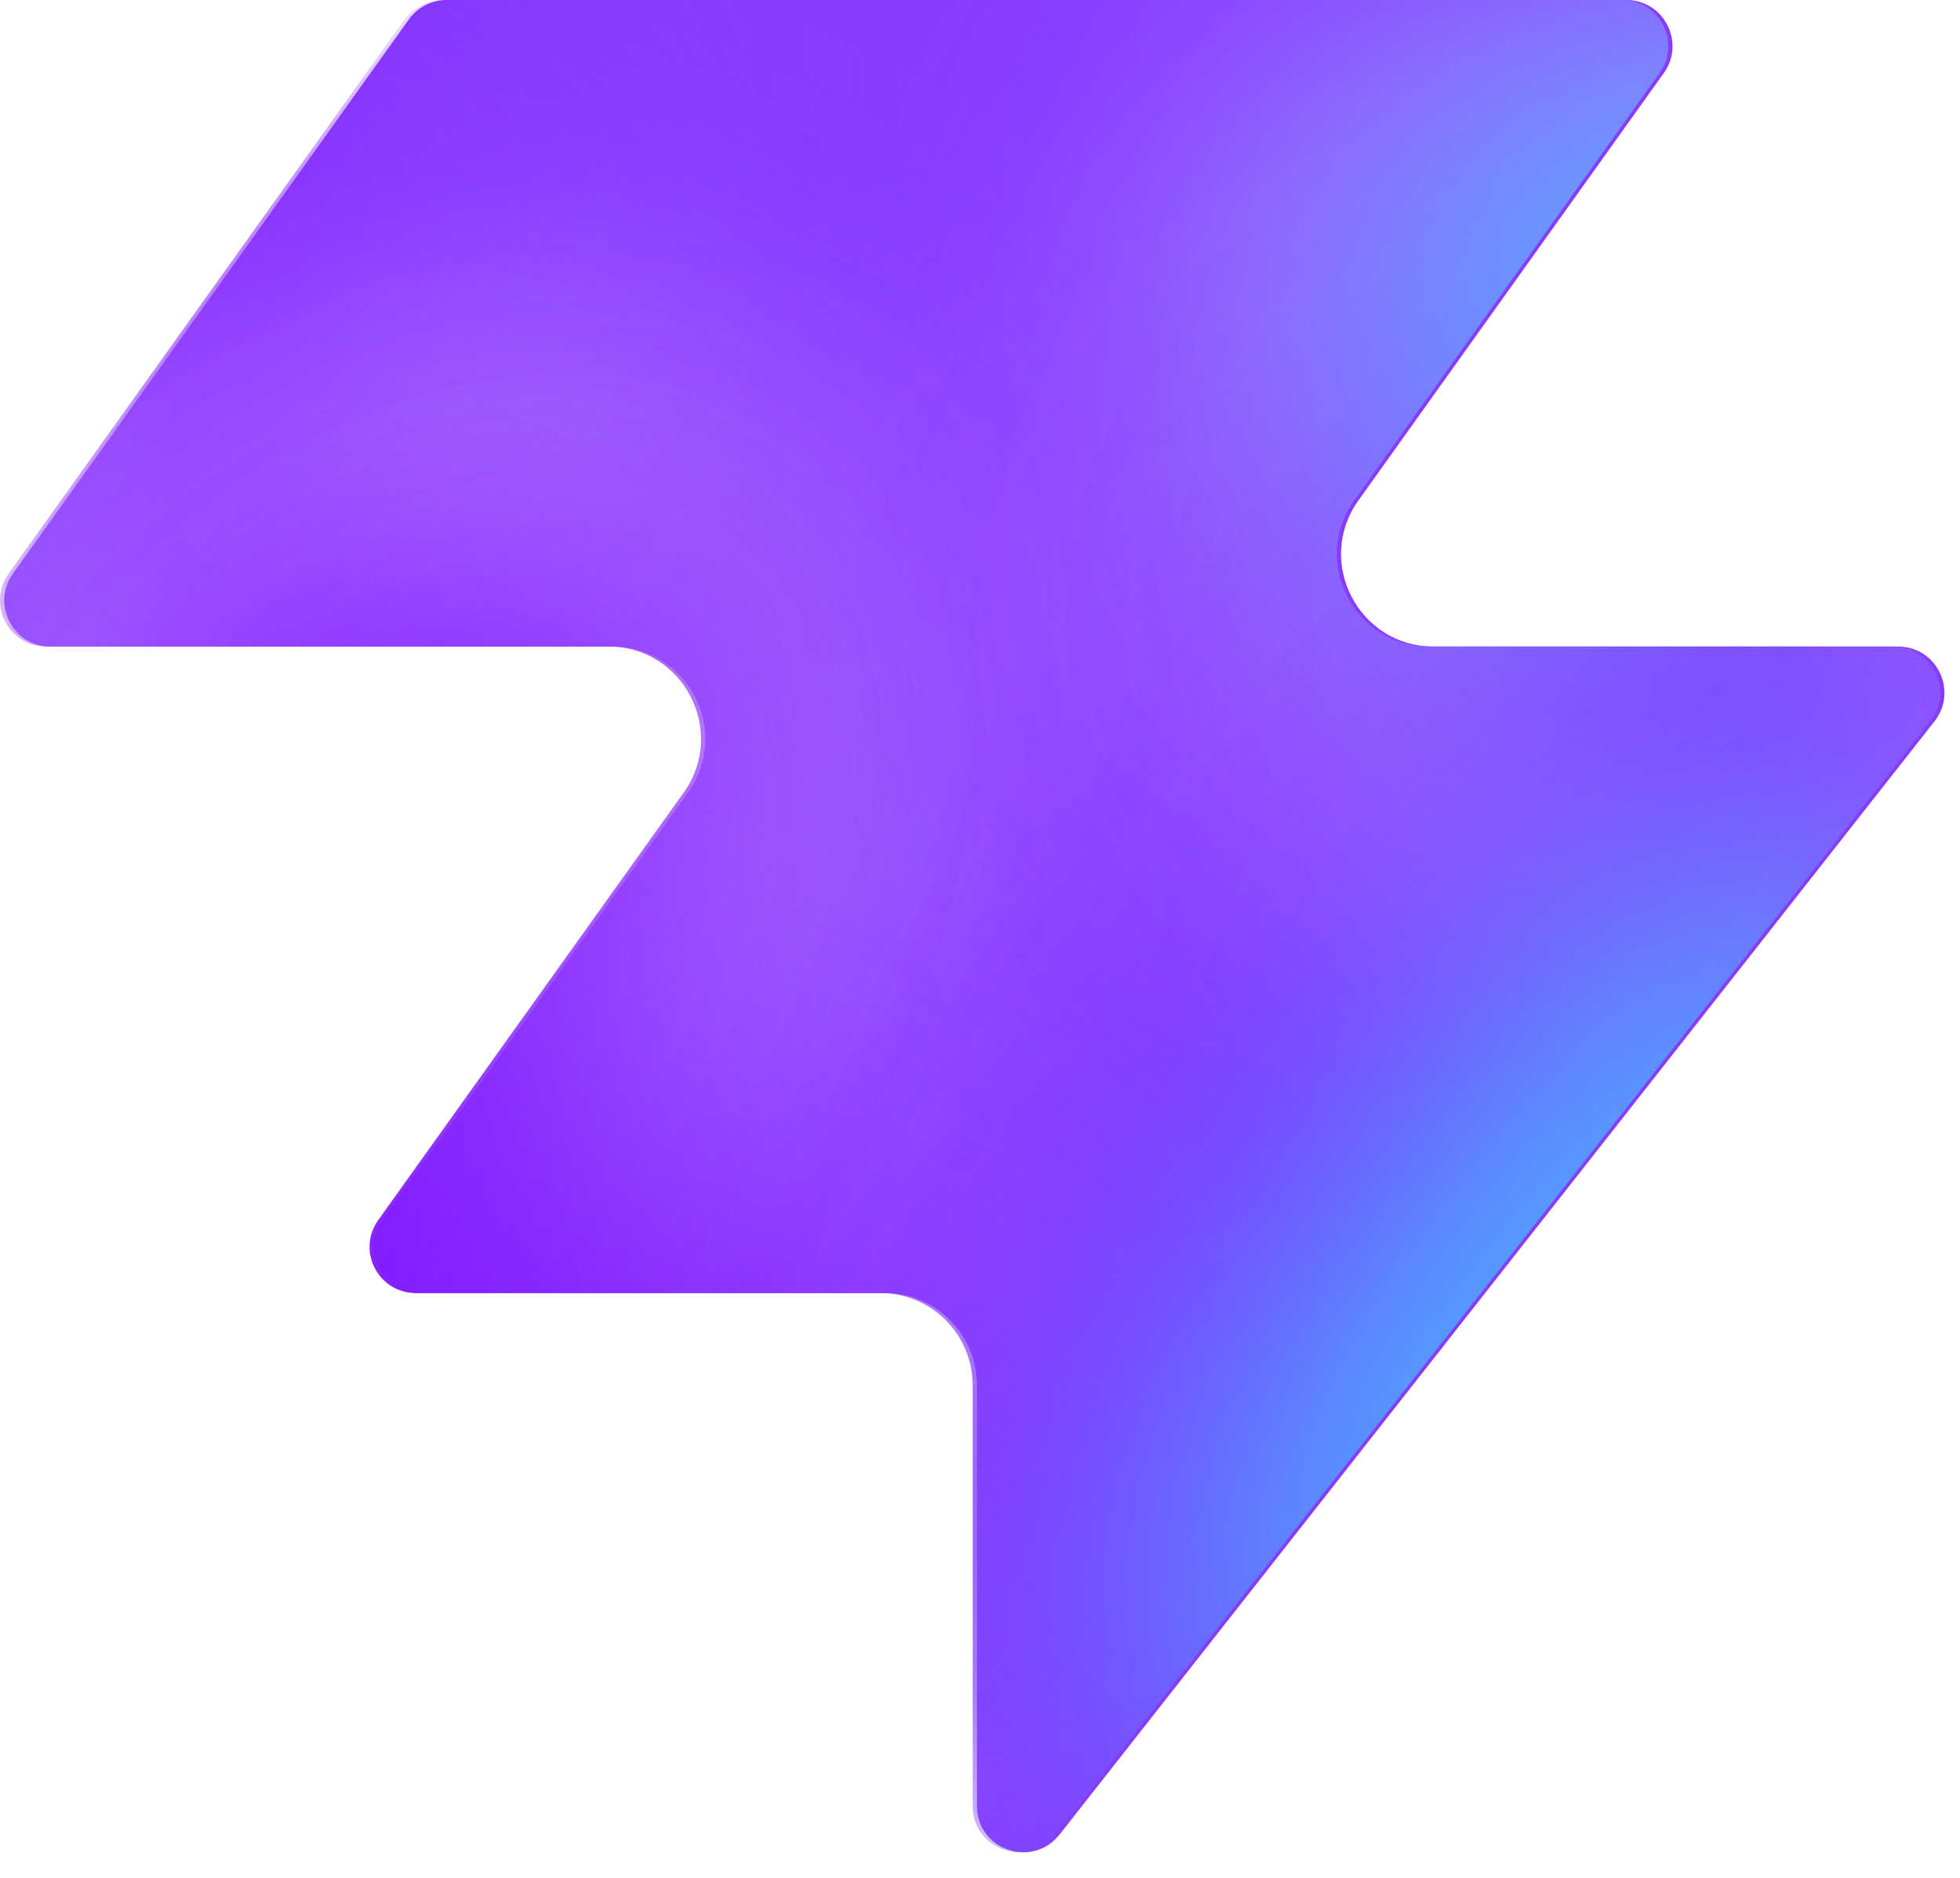
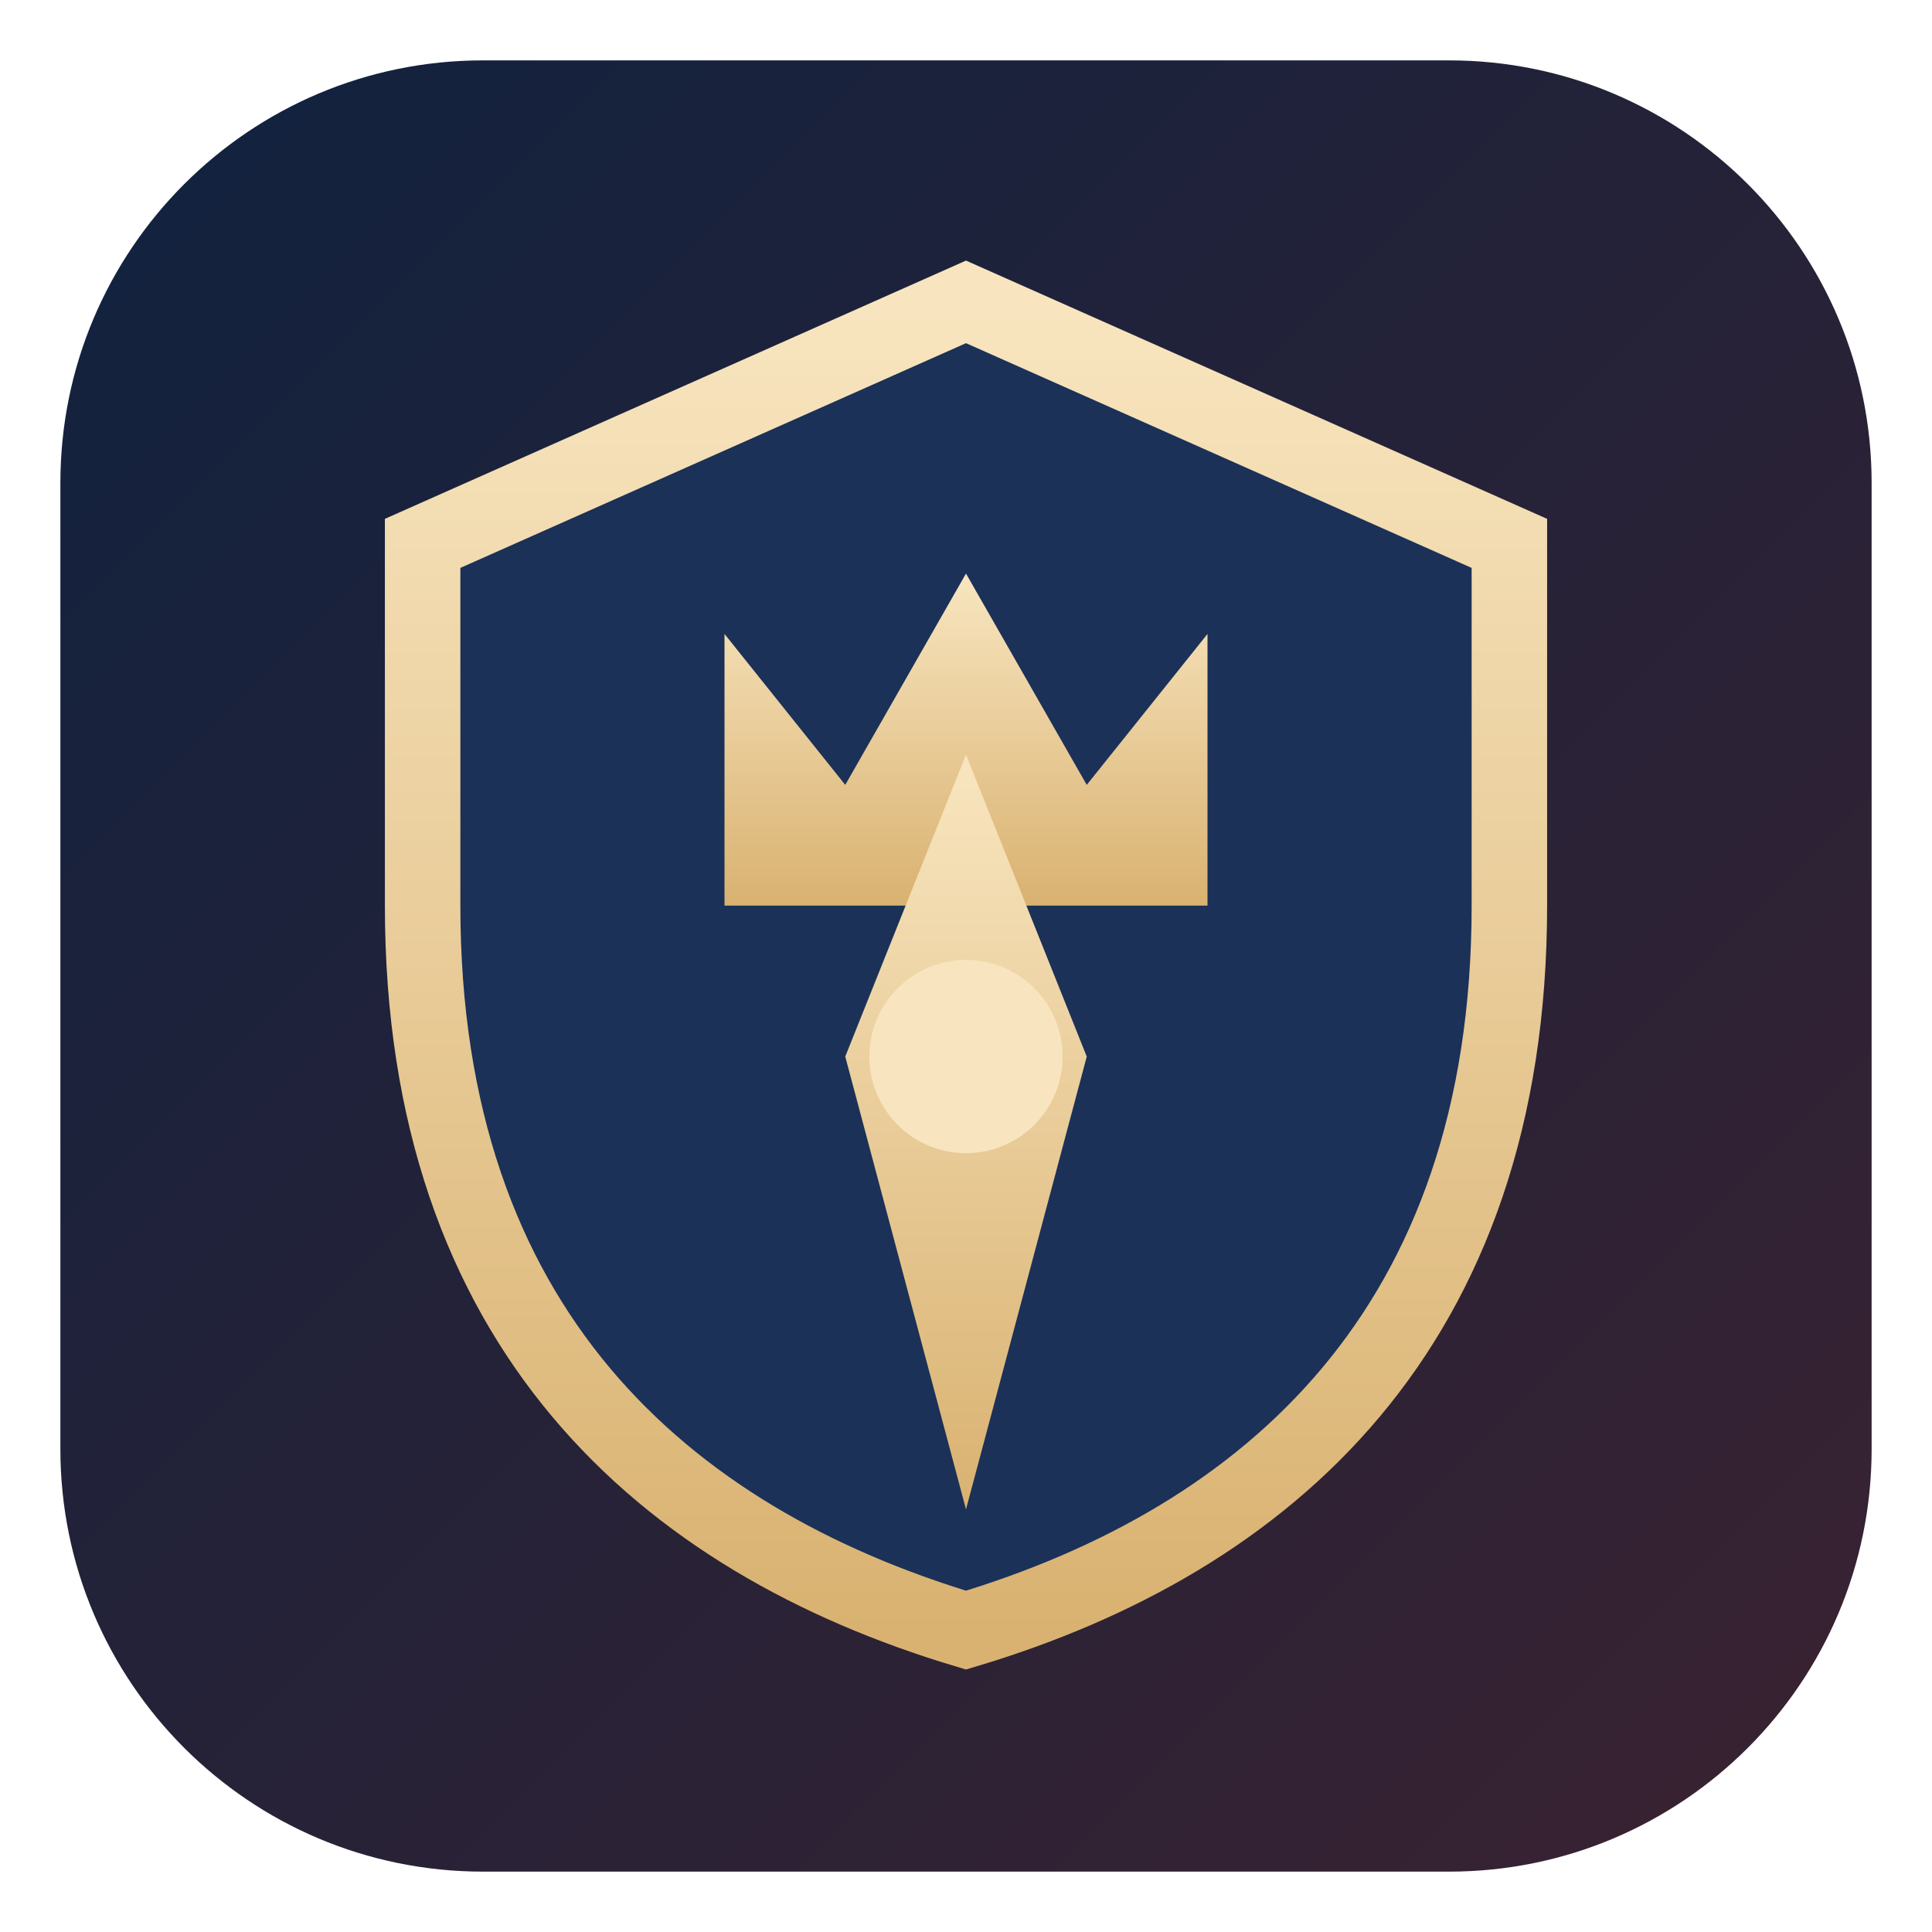
- <svg xmlns="http://www.w3.org/2000/svg" width="48" height="46" fill="none" viewBox="0 0 48 46">
-   <path fill="#863bff" d="M25.946 44.938c-.664.845-2.021.375-2.021-.698V33.937a2.26 2.26 0 0 0-2.262-2.262H10.287c-.92 0-1.456-1.04-.92-1.788l7.48-10.471c1.07-1.497 0-3.578-1.842-3.578H1.237c-.92 0-1.456-1.04-.92-1.788L10.013.474c.214-.297.556-.474.92-.474h28.894c.92 0 1.456 1.04.92 1.788l-7.48 10.471c-1.07 1.498 0 3.579 1.842 3.579h11.377c.943 0 1.473 1.088.89 1.83L25.947 44.94z" style="fill:#863bff;fill:color(display-p3 .525 .23 1);fill-opacity:1" />
-   <mask id="a" width="48" height="46" x="0" y="0" maskUnits="userSpaceOnUse" style="mask-type:alpha">
-     <path fill="#000" d="M25.842 44.938c-.664.844-2.021.375-2.021-.698V33.937a2.26 2.26 0 0 0-2.262-2.262H10.183c-.92 0-1.456-1.04-.92-1.788l7.48-10.471c1.07-1.498 0-3.579-1.842-3.579H1.133c-.92 0-1.456-1.04-.92-1.787L9.91.473c.214-.297.556-.474.92-.474h28.894c.92 0 1.456 1.04.92 1.788l-7.48 10.471c-1.07 1.498 0 3.578 1.842 3.578h11.377c.943 0 1.473 1.088.89 1.832L25.843 44.94z" style="fill:#000;fill-opacity:1" />
-   </mask>
-   <g mask="url(#a)">
-     <g filter="url(#b)">
-       <ellipse cx="5.508" cy="14.704" fill="#ede6ff" rx="5.508" ry="14.704" style="fill:#ede6ff;fill:color(display-p3 .927 .903 1);fill-opacity:1" transform="matrix(.00324 1 1 -.00324 -4.47 31.516)" />
-     </g>
-     <g filter="url(#c)">
-       <ellipse cx="10.399" cy="29.851" fill="#ede6ff" rx="10.399" ry="29.851" style="fill:#ede6ff;fill:color(display-p3 .927 .903 1);fill-opacity:1" transform="matrix(.00324 1 1 -.00324 -39.328 7.883)" />
-     </g>
-     <g filter="url(#d)">
-       <ellipse cx="5.508" cy="30.487" fill="#7e14ff" rx="5.508" ry="30.487" style="fill:#7e14ff;fill:color(display-p3 .492 .077 1);fill-opacity:1" transform="rotate(89.814 -25.913 -14.639)scale(1 -1)" />
-     </g>
-     <g filter="url(#e)">
-       <ellipse cx="5.508" cy="30.599" fill="#7e14ff" rx="5.508" ry="30.599" style="fill:#7e14ff;fill:color(display-p3 .492 .077 1);fill-opacity:1" transform="rotate(89.814 -32.644 -3.334)scale(1 -1)" />
-     </g>
-     <g filter="url(#f)">
-       <ellipse cx="5.508" cy="30.599" fill="#7e14ff" rx="5.508" ry="30.599" style="fill:#7e14ff;fill:color(display-p3 .492 .077 1);fill-opacity:1" transform="matrix(.00324 1 1 -.00324 -34.34 30.47)" />
-     </g>
-     <g filter="url(#g)">
-       <ellipse cx="14.072" cy="22.078" fill="#ede6ff" rx="14.072" ry="22.078" style="fill:#ede6ff;fill:color(display-p3 .927 .903 1);fill-opacity:1" transform="rotate(93.35 24.506 48.493)scale(-1 1)" />
-     </g>
-     <g filter="url(#h)">
-       <ellipse cx="3.47" cy="21.501" fill="#7e14ff" rx="3.47" ry="21.501" style="fill:#7e14ff;fill:color(display-p3 .492 .077 1);fill-opacity:1" transform="rotate(89.009 28.708 47.59)scale(-1 1)" />
-     </g>
-     <g filter="url(#i)">
-       <ellipse cx="3.47" cy="21.501" fill="#7e14ff" rx="3.47" ry="21.501" style="fill:#7e14ff;fill:color(display-p3 .492 .077 1);fill-opacity:1" transform="rotate(89.009 28.708 47.59)scale(-1 1)" />
-     </g>
-     <g filter="url(#j)">
-       <ellipse cx=".387" cy="8.972" fill="#7e14ff" rx="4.407" ry="29.108" style="fill:#7e14ff;fill:color(display-p3 .492 .077 1);fill-opacity:1" transform="rotate(39.51 .387 8.972)" />
-     </g>
-     <g filter="url(#k)">
-       <ellipse cx="47.523" cy="-6.092" fill="#7e14ff" rx="4.407" ry="29.108" style="fill:#7e14ff;fill:color(display-p3 .492 .077 1);fill-opacity:1" transform="rotate(37.892 47.523 -6.092)" />
-     </g>
-     <g filter="url(#l)">
-       <ellipse cx="41.412" cy="6.333" fill="#47bfff" rx="5.971" ry="9.665" style="fill:#47bfff;fill:color(display-p3 .28 .748 1);fill-opacity:1" transform="rotate(37.892 41.412 6.333)" />
-     </g>
-     <g filter="url(#m)">
-       <ellipse cx="-1.879" cy="38.332" fill="#7e14ff" rx="4.407" ry="29.108" style="fill:#7e14ff;fill:color(display-p3 .492 .077 1);fill-opacity:1" transform="rotate(37.892 -1.88 38.332)" />
-     </g>
-     <g filter="url(#n)">
-       <ellipse cx="-1.879" cy="38.332" fill="#7e14ff" rx="4.407" ry="29.108" style="fill:#7e14ff;fill:color(display-p3 .492 .077 1);fill-opacity:1" transform="rotate(37.892 -1.88 38.332)" />
-     </g>
-     <g filter="url(#o)">
-       <ellipse cx="35.651" cy="29.907" fill="#7e14ff" rx="4.407" ry="29.108" style="fill:#7e14ff;fill:color(display-p3 .492 .077 1);fill-opacity:1" transform="rotate(37.892 35.651 29.907)" />
-     </g>
-     <g filter="url(#p)">
-       <ellipse cx="38.418" cy="32.4" fill="#47bfff" rx="5.971" ry="15.297" style="fill:#47bfff;fill:color(display-p3 .28 .748 1);fill-opacity:1" transform="rotate(37.892 38.418 32.4)" />
-     </g>
-   </g>
+ <svg xmlns="http://www.w3.org/2000/svg" viewBox="0 0 64 64" role="img" aria-label="Honor of Kings emblem">
  <defs>
-     <filter id="b" width="60.045" height="41.654" x="-19.77" y="16.149" color-interpolation-filters="sRGB" filterUnits="userSpaceOnUse">
-       <feFlood flood-opacity="0" result="BackgroundImageFix" />
-       <feBlend in="SourceGraphic" in2="BackgroundImageFix" result="shape" />
-       <feGaussianBlur result="effect1_foregroundBlur_2002_17158" stdDeviation="7.659" />
-     </filter>
-     <filter id="c" width="90.34" height="51.437" x="-54.613" y="-7.533" color-interpolation-filters="sRGB" filterUnits="userSpaceOnUse">
-       <feFlood flood-opacity="0" result="BackgroundImageFix" />
-       <feBlend in="SourceGraphic" in2="BackgroundImageFix" result="shape" />
-       <feGaussianBlur result="effect1_foregroundBlur_2002_17158" stdDeviation="7.659" />
-     </filter>
-     <filter id="d" width="79.355" height="29.4" x="-49.64" y="2.03" color-interpolation-filters="sRGB" filterUnits="userSpaceOnUse">
-       <feFlood flood-opacity="0" result="BackgroundImageFix" />
-       <feBlend in="SourceGraphic" in2="BackgroundImageFix" result="shape" />
-       <feGaussianBlur result="effect1_foregroundBlur_2002_17158" stdDeviation="4.596" />
-     </filter>
-     <filter id="e" width="79.579" height="29.4" x="-45.045" y="20.029" color-interpolation-filters="sRGB" filterUnits="userSpaceOnUse">
-       <feFlood flood-opacity="0" result="BackgroundImageFix" />
-       <feBlend in="SourceGraphic" in2="BackgroundImageFix" result="shape" />
-       <feGaussianBlur result="effect1_foregroundBlur_2002_17158" stdDeviation="4.596" />
-     </filter>
-     <filter id="f" width="79.579" height="29.4" x="-43.513" y="21.178" color-interpolation-filters="sRGB" filterUnits="userSpaceOnUse">
-       <feFlood flood-opacity="0" result="BackgroundImageFix" />
-       <feBlend in="SourceGraphic" in2="BackgroundImageFix" result="shape" />
-       <feGaussianBlur result="effect1_foregroundBlur_2002_17158" stdDeviation="4.596" />
-     </filter>
-     <filter id="g" width="74.749" height="58.852" x="15.756" y="-17.901" color-interpolation-filters="sRGB" filterUnits="userSpaceOnUse">
-       <feFlood flood-opacity="0" result="BackgroundImageFix" />
-       <feBlend in="SourceGraphic" in2="BackgroundImageFix" result="shape" />
-       <feGaussianBlur result="effect1_foregroundBlur_2002_17158" stdDeviation="7.659" />
-     </filter>
-     <filter id="h" width="61.377" height="25.362" x="23.548" y="2.284" color-interpolation-filters="sRGB" filterUnits="userSpaceOnUse">
-       <feFlood flood-opacity="0" result="BackgroundImageFix" />
-       <feBlend in="SourceGraphic" in2="BackgroundImageFix" result="shape" />
-       <feGaussianBlur result="effect1_foregroundBlur_2002_17158" stdDeviation="4.596" />
-     </filter>
-     <filter id="i" width="61.377" height="25.362" x="23.548" y="2.284" color-interpolation-filters="sRGB" filterUnits="userSpaceOnUse">
-       <feFlood flood-opacity="0" result="BackgroundImageFix" />
-       <feBlend in="SourceGraphic" in2="BackgroundImageFix" result="shape" />
-       <feGaussianBlur result="effect1_foregroundBlur_2002_17158" stdDeviation="4.596" />
-     </filter>
-     <filter id="j" width="56.045" height="63.649" x="-27.636" y="-22.853" color-interpolation-filters="sRGB" filterUnits="userSpaceOnUse">
-       <feFlood flood-opacity="0" result="BackgroundImageFix" />
-       <feBlend in="SourceGraphic" in2="BackgroundImageFix" result="shape" />
-       <feGaussianBlur result="effect1_foregroundBlur_2002_17158" stdDeviation="4.596" />
-     </filter>
-     <filter id="k" width="54.814" height="64.646" x="20.116" y="-38.415" color-interpolation-filters="sRGB" filterUnits="userSpaceOnUse">
-       <feFlood flood-opacity="0" result="BackgroundImageFix" />
-       <feBlend in="SourceGraphic" in2="BackgroundImageFix" result="shape" />
-       <feGaussianBlur result="effect1_foregroundBlur_2002_17158" stdDeviation="4.596" />
-     </filter>
-     <filter id="l" width="33.541" height="35.313" x="24.641" y="-11.323" color-interpolation-filters="sRGB" filterUnits="userSpaceOnUse">
-       <feFlood flood-opacity="0" result="BackgroundImageFix" />
-       <feBlend in="SourceGraphic" in2="BackgroundImageFix" result="shape" />
-       <feGaussianBlur result="effect1_foregroundBlur_2002_17158" stdDeviation="4.596" />
-     </filter>
-     <filter id="m" width="54.814" height="64.646" x="-29.286" y="6.009" color-interpolation-filters="sRGB" filterUnits="userSpaceOnUse">
-       <feFlood flood-opacity="0" result="BackgroundImageFix" />
-       <feBlend in="SourceGraphic" in2="BackgroundImageFix" result="shape" />
-       <feGaussianBlur result="effect1_foregroundBlur_2002_17158" stdDeviation="4.596" />
-     </filter>
-     <filter id="n" width="54.814" height="64.646" x="-29.286" y="6.009" color-interpolation-filters="sRGB" filterUnits="userSpaceOnUse">
-       <feFlood flood-opacity="0" result="BackgroundImageFix" />
-       <feBlend in="SourceGraphic" in2="BackgroundImageFix" result="shape" />
-       <feGaussianBlur result="effect1_foregroundBlur_2002_17158" stdDeviation="4.596" />
-     </filter>
-     <filter id="o" width="54.814" height="64.646" x="8.244" y="-2.416" color-interpolation-filters="sRGB" filterUnits="userSpaceOnUse">
-       <feFlood flood-opacity="0" result="BackgroundImageFix" />
-       <feBlend in="SourceGraphic" in2="BackgroundImageFix" result="shape" />
-       <feGaussianBlur result="effect1_foregroundBlur_2002_17158" stdDeviation="4.596" />
-     </filter>
-     <filter id="p" width="39.409" height="43.623" x="18.713" y="10.588" color-interpolation-filters="sRGB" filterUnits="userSpaceOnUse">
-       <feFlood flood-opacity="0" result="BackgroundImageFix" />
-       <feBlend in="SourceGraphic" in2="BackgroundImageFix" result="shape" />
-       <feGaussianBlur result="effect1_foregroundBlur_2002_17158" stdDeviation="4.596" />
-     </filter>
+     <linearGradient id="bg" x1="0" y1="0" x2="1" y2="1">
+       <stop offset="0%" stop-color="#10223f" />
+       <stop offset="100%" stop-color="#3a2231" />
+     </linearGradient>
+     <linearGradient id="gold" x1="0" y1="0" x2="0" y2="1">
+       <stop offset="0%" stop-color="#f8e5bf" />
+       <stop offset="100%" stop-color="#d9b271" />
+     </linearGradient>
  </defs>
+   <rect x="2" y="2" width="60" height="60" rx="14" fill="url(#bg)" />
+   <path d="M32 10l18 8v12c0 14-8 21-18 24-10-3-18-10-18-24V18l18-8z" fill="#1b3158" stroke="url(#gold)" stroke-width="2.5" />
+   <path d="M24 21l4 5 4-7 4 7 4-5v9H24v-9z" fill="url(#gold)" />
+   <path d="M32 25l4 10-4 15-4-15 4-10z" fill="url(#gold)" />
+   <circle cx="32" cy="35" r="3.2" fill="#f8e5bf" />
</svg>
